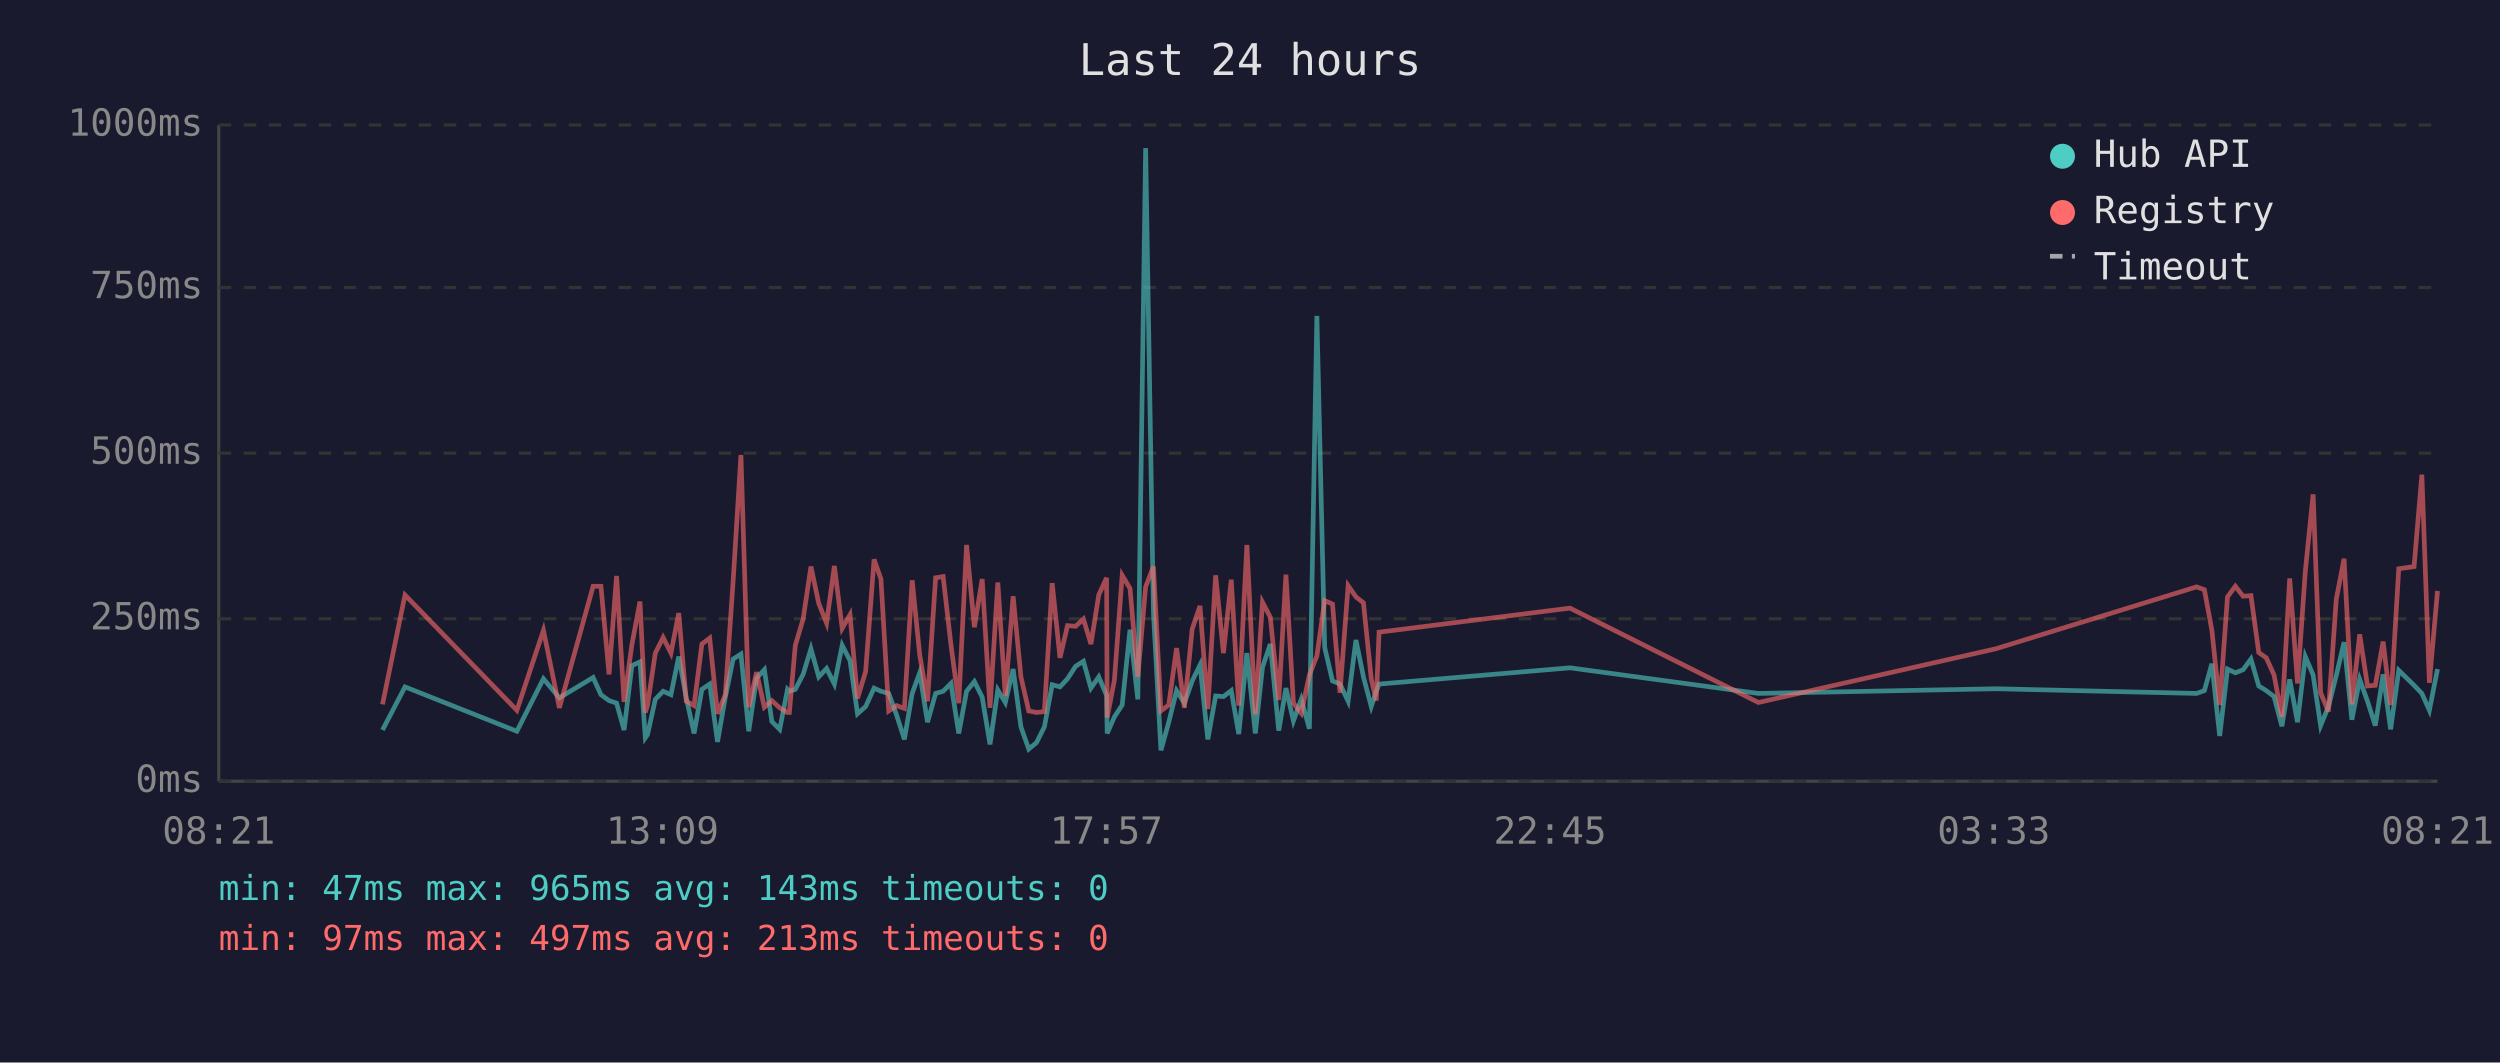
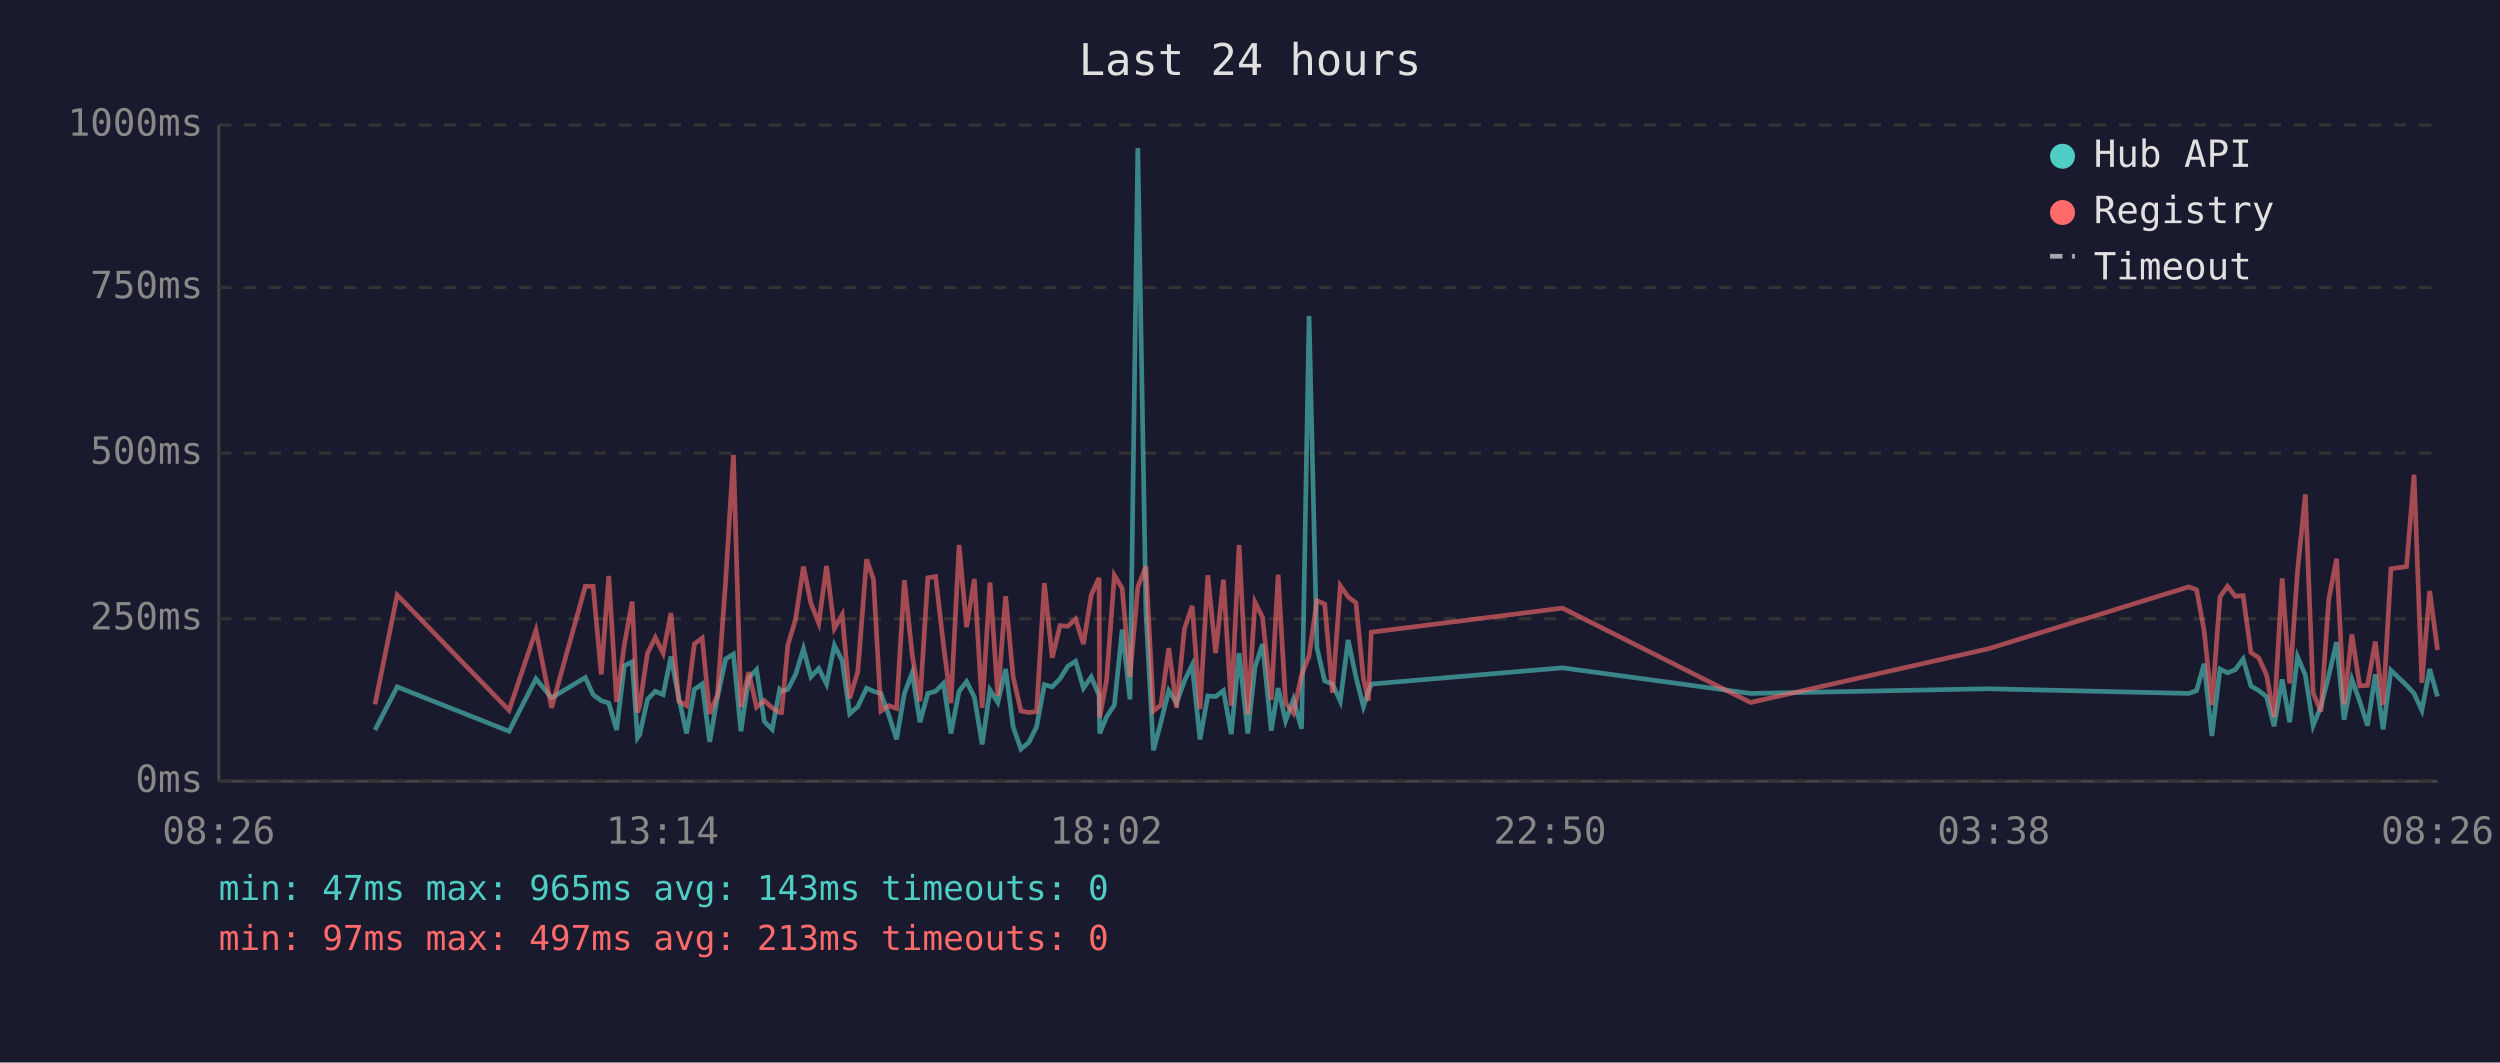
<svg xmlns="http://www.w3.org/2000/svg" viewBox="0 0 800 340" font-family="monospace" font-size="12">
  <rect width="800" height="340" fill="#1a1a2e" />
  <text x="400" y="24" fill="#e0e0e0" font-size="14" text-anchor="middle">Last 24 hours</text>
  <line x1="70" y1="40" x2="70" y2="250" stroke="#444" stroke-width="1" />
  <line x1="70" y1="250" x2="780" y2="250" stroke="#444" stroke-width="1" />
  <line x1="70" y1="250" x2="780" y2="250" stroke="#333" stroke-width="1" stroke-dasharray="4" />
  <text x="65" y="250" fill="#888" text-anchor="end" dominant-baseline="middle">0ms</text>
  <line x1="70" y1="198" x2="780" y2="198" stroke="#333" stroke-width="1" stroke-dasharray="4" />
  <text x="65" y="198" fill="#888" text-anchor="end" dominant-baseline="middle">250ms</text>
  <line x1="70" y1="145" x2="780" y2="145" stroke="#333" stroke-width="1" stroke-dasharray="4" />
  <text x="65" y="145" fill="#888" text-anchor="end" dominant-baseline="middle">500ms</text>
  <line x1="70" y1="92" x2="780" y2="92" stroke="#333" stroke-width="1" stroke-dasharray="4" />
  <text x="65" y="92" fill="#888" text-anchor="end" dominant-baseline="middle">750ms</text>
  <line x1="70" y1="40" x2="780" y2="40" stroke="#333" stroke-width="1" stroke-dasharray="4" />
  <text x="65" y="40" fill="#888" text-anchor="end" dominant-baseline="middle">1000ms</text>
-   <text x="70" y="270" fill="#888" text-anchor="middle">08:21</text>
-   <text x="212" y="270" fill="#888" text-anchor="middle">13:09</text>
-   <text x="354" y="270" fill="#888" text-anchor="middle">17:57</text>
-   <text x="496" y="270" fill="#888" text-anchor="middle">22:45</text>
-   <text x="638" y="270" fill="#888" text-anchor="middle">03:33</text>
-   <text x="780" y="270" fill="#888" text-anchor="middle">08:21</text>
-   <polyline points="122.4,233.6 129.6,219.8 165.4,234.0 173.9,217.2 179.0,223.3 189.8,216.8 192.3,222.3 194.9,224.2 197.3,225.0 199.7,233.6 202.2,213.0 204.8,211.8 206.5,236.1 207.2,235.1 209.7,223.8 212.2,221.2 214.7,222.3 217.2,210.1 219.6,223.3 222.1,234.7 224.6,220.6 227.1,218.9 229.6,237.4 232.1,223.1 234.6,210.9 237.1,209.3 239.6,234.0 242.1,217.0 244.6,214.3 247.0,230.9 249.5,233.4 252.0,220.6 252.6,221.2 254.5,220.6 257.0,215.8 259.5,207.6 262.0,216.6 264.5,213.9 267.0,218.9 269.5,206.5 272.0,211.4 274.4,228.4 277.0,226.1 279.7,220.2 281.9,221.2 284.4,221.9 286.9,228.8 289.4,236.6 291.9,221.9 294.3,215.3 296.8,231.1 299.4,221.9 301.8,221.2 304.3,218.7 306.8,234.7 309.3,221.2 311.8,218.1 314.3,223.1 316.8,238.2 319.3,220.8 321.7,224.8 324.2,214.1 326.7,232.6 329.2,239.7 331.7,237.6 334.2,232.6 336.7,219.1 339.2,219.8 341.6,217.2 344.2,213.2 346.7,211.6 349.1,220.2 351.6,216.6 354.1,222.5 354.3,234.7 356.6,229.4 359.1,225.6 361.6,201.5 364.1,223.8 366.6,47.4 369.1,196.0 371.5,240.1 374.0,231.1 376.5,221.0 379.0,225.0 381.5,217.9 384.0,212.8 386.5,236.6 389.0,222.7 391.5,222.9 394.0,221.0 396.4,234.9 399.0,209.0 401.7,234.7 404.0,213.5 406.5,206.1 409.2,233.8 411.5,220.2 413.9,230.7 416.4,223.8 419.0,233.2 421.4,101.1 423.9,207.2 426.4,217.9 428.8,218.9 431.4,224.4 433.9,204.8 436.3,216.6 438.8,226.1 440.4,221.2 441.3,218.9 502.4,213.7 562.7,221.9 638.7,220.4 702.9,221.9 705.4,221.0 707.8,212.4 710.3,235.5 712.8,214.1 715.3,215.3 717.8,214.3 720.3,210.9 722.8,219.5 725.2,221.0 727.7,222.9 730.2,232.4 732.7,217.4 735.2,231.1 737.7,210.1 740.2,216.0 742.6,232.2 745.1,226.1 747.6,216.2 750.1,205.5 752.6,230.3 755.1,217.4 757.6,224.4 760.1,232.2 762.6,215.8 765.0,233.4 767.6,214.5 772.5,219.3 775.0,221.9 777.4,227.3 780.0,214.1" fill="none" stroke="#4ecdc4" stroke-width="1.5" opacity="0.6" />
-   <polyline points="122.4,225.4 129.6,190.4 165.4,227.3 173.9,201.7 179.0,226.5 189.8,187.6 192.3,187.6 194.9,215.8 197.3,184.3 199.7,224.6 202.2,206.3 204.8,192.5 206.5,228.0 207.2,225.8 209.7,209.0 212.2,204.0 214.7,209.0 217.2,196.2 219.6,224.4 222.1,225.8 224.6,206.1 227.1,204.2 229.6,228.4 232.1,222.3 234.6,186.0 237.1,145.6 239.6,226.3 242.1,215.1 244.6,226.3 247.0,224.2 249.5,226.5 252.0,228.0 252.6,228.0 254.5,206.5 257.0,198.1 259.5,181.3 262.0,193.1 264.5,199.4 267.0,181.1 269.5,201.1 272.0,196.7 274.4,223.5 277.0,214.9 279.7,179.0 281.9,185.3 284.4,227.5 286.9,225.8 289.4,226.7 291.9,185.7 294.3,209.5 296.8,224.4 299.4,184.9 301.8,184.5 304.3,206.3 306.8,225.0 309.3,174.4 311.8,200.7 314.3,185.3 316.8,226.5 319.3,186.4 321.7,222.7 324.2,190.8 326.7,216.6 329.2,227.5 331.7,228.0 334.2,227.7 336.7,186.6 339.2,210.5 341.6,200.2 344.2,200.4 346.7,198.1 349.1,206.1 351.6,190.4 354.1,184.9 354.3,229.6 356.6,217.7 359.1,184.1 361.6,188.3 364.1,216.6 366.6,187.8 369.1,181.3 371.5,227.5 374.0,225.6 376.5,207.4 379.0,226.5 381.5,201.3 384.0,193.9 386.5,226.9 389.0,184.1 391.5,209.0 394.0,185.5 396.4,225.8 399.0,174.4 401.7,228.6 404.0,192.7 406.5,197.5 409.2,224.0 411.5,183.9 413.9,225.0 416.4,228.2 419.0,216.0 421.4,209.9 423.9,192.2 426.4,193.3 428.8,221.7 431.4,187.4 433.9,191.0 436.3,192.9 438.8,217.2 440.4,224.2 441.3,202.3 502.4,194.6 562.7,224.8 638.7,207.6 702.9,187.8 705.4,188.7 707.8,201.7 710.3,225.6 712.8,191.0 715.3,187.6 717.8,190.8 720.3,190.6 722.8,208.8 725.2,210.5 727.7,216.0 730.2,229.4 732.7,185.1 735.2,218.7 737.7,182.8 740.2,158.2 742.6,221.7 745.1,227.7 747.6,191.8 750.1,178.8 752.6,225.4 755.1,203.0 757.6,219.5 760.1,219.3 762.6,205.3 765.0,225.6 767.6,182.0 772.5,181.3 775.0,151.9 777.4,218.5 780.0,189.1" fill="none" stroke="#ff6b6b" stroke-width="1.5" opacity="0.6" />
+   <text x="70" y="270" fill="#888" text-anchor="middle">08:26</text>
+   <text x="212" y="270" fill="#888" text-anchor="middle">13:14</text>
+   <text x="354" y="270" fill="#888" text-anchor="middle">18:02</text>
+   <text x="496" y="270" fill="#888" text-anchor="middle">22:50</text>
+   <text x="638" y="270" fill="#888" text-anchor="middle">03:38</text>
+   <text x="780" y="270" fill="#888" text-anchor="middle">08:26</text>
+   <polyline points="120.0,233.6 127.1,219.8 162.9,234.0 171.5,217.2 176.5,223.3 187.3,216.8 189.8,222.3 192.4,224.2 194.8,225.0 197.3,233.6 199.8,213.0 202.3,211.8 204.0,236.1 204.7,235.1 207.2,223.8 209.7,221.2 212.2,222.3 214.7,210.1 217.2,223.3 219.7,234.7 222.2,220.6 224.7,218.9 227.1,237.4 229.6,223.1 232.2,210.9 234.7,209.3 237.1,234.0 239.6,217.0 242.1,214.3 244.6,230.9 247.1,233.4 249.5,220.6 250.1,221.2 252.1,220.6 254.6,215.8 257.1,207.6 259.5,216.6 262.0,213.9 264.5,218.9 267.0,206.5 269.5,211.4 271.9,228.4 274.5,226.1 277.3,220.2 279.5,221.2 281.9,221.9 284.4,228.8 286.9,236.6 289.4,221.9 291.9,215.3 294.4,231.1 296.9,221.9 299.4,221.2 301.9,218.7 304.3,234.7 306.9,221.2 309.3,218.1 311.8,223.1 314.3,238.2 316.8,220.8 319.3,224.8 321.8,214.1 324.2,232.6 326.7,239.7 329.2,237.6 331.7,232.6 334.2,219.1 336.7,219.8 339.2,217.2 341.7,213.2 344.2,211.6 346.7,220.2 349.2,216.6 351.7,222.5 351.9,234.7 354.1,229.4 356.6,225.6 359.1,201.5 361.6,223.8 364.1,47.4 366.7,196.0 369.1,240.1 371.5,231.1 374.0,221.0 376.5,225.0 379.0,217.9 381.5,212.8 384.0,236.6 386.5,222.7 389.0,222.9 391.5,221.0 394.0,234.9 396.5,209.0 399.3,234.7 401.6,213.5 404.0,206.1 406.8,233.8 409.0,220.2 411.4,230.7 413.9,223.8 416.5,233.2 418.9,101.1 421.4,207.2 423.9,217.9 426.4,218.9 428.9,224.4 431.4,204.8 433.9,216.6 436.3,226.1 437.9,221.2 438.8,218.9 500.0,213.7 560.2,221.9 636.3,220.4 700.4,221.9 702.9,221.0 705.3,212.4 707.8,235.5 710.4,214.1 712.8,215.3 715.3,214.3 717.8,210.9 720.3,219.5 722.8,221.0 725.3,222.9 727.7,232.4 730.3,217.4 732.7,231.1 735.2,210.1 737.7,216.0 740.2,232.2 742.7,226.1 745.2,216.2 747.7,205.5 750.1,230.3 752.6,217.4 755.1,224.4 757.6,232.2 760.1,215.8 762.6,233.4 765.1,214.5 770.1,219.3 772.5,221.9 775.0,227.3 777.5,214.1 780.0,222.9" fill="none" stroke="#4ecdc4" stroke-width="1.5" opacity="0.6" />
+   <polyline points="120.0,225.4 127.1,190.4 162.9,227.3 171.5,201.7 176.5,226.5 187.3,187.6 189.8,187.6 192.4,215.8 194.8,184.3 197.3,224.6 199.8,206.3 202.3,192.5 204.0,228.0 204.7,225.8 207.2,209.0 209.7,204.0 212.2,209.0 214.7,196.2 217.2,224.4 219.7,225.8 222.2,206.1 224.7,204.2 227.1,228.4 229.6,222.3 232.2,186.0 234.7,145.6 237.1,226.3 239.6,215.1 242.1,226.3 244.6,224.2 247.1,226.5 249.5,228.0 250.1,228.0 252.1,206.5 254.6,198.1 257.1,181.3 259.5,193.1 262.0,199.4 264.5,181.1 267.0,201.1 269.5,196.7 271.9,223.5 274.5,214.9 277.3,179.0 279.5,185.3 281.9,227.5 284.4,225.8 286.9,226.7 289.4,185.7 291.9,209.5 294.4,224.4 296.9,184.9 299.4,184.5 301.9,206.3 304.3,225.0 306.9,174.4 309.3,200.7 311.8,185.3 314.3,226.5 316.8,186.4 319.3,222.7 321.8,190.8 324.2,216.6 326.7,227.5 329.2,228.0 331.7,227.7 334.2,186.6 336.7,210.5 339.2,200.2 341.7,200.4 344.2,198.1 346.7,206.1 349.2,190.4 351.7,184.9 351.9,229.6 354.1,217.7 356.6,184.1 359.1,188.3 361.6,216.6 364.1,187.8 366.7,181.3 369.1,227.5 371.5,225.6 374.0,207.4 376.5,226.5 379.0,201.3 381.5,193.9 384.0,226.9 386.5,184.1 389.0,209.0 391.5,185.5 394.0,225.8 396.5,174.4 399.3,228.6 401.6,192.7 404.0,197.5 406.8,224.0 409.0,183.9 411.4,225.0 413.9,228.2 416.5,216.0 418.9,209.9 421.4,192.2 423.9,193.3 426.4,221.7 428.9,187.4 431.4,191.0 433.9,192.9 436.3,217.2 437.9,224.2 438.8,202.3 500.0,194.6 560.2,224.8 636.3,207.6 700.4,187.8 702.9,188.7 705.3,201.7 707.8,225.6 710.4,191.0 712.8,187.6 715.3,190.8 717.8,190.6 720.3,208.8 722.8,210.5 725.3,216.0 727.7,229.4 730.3,185.1 732.7,218.7 735.2,182.8 737.7,158.2 740.2,221.7 742.7,227.7 745.2,191.8 747.7,178.8 750.1,225.4 752.6,203.0 755.1,219.5 757.6,219.3 760.1,205.3 762.6,225.6 765.1,182.0 770.1,181.3 772.5,151.9 775.0,218.5 777.5,189.1 780.0,208.0" fill="none" stroke="#ff6b6b" stroke-width="1.5" opacity="0.6" />
  <circle cx="660" cy="50" r="4" fill="#4ecdc4" />
  <text x="670" y="50" fill="#e0e0e0" dominant-baseline="middle">Hub API</text>
  <circle cx="660" cy="68" r="4" fill="#ff6b6b" />
  <text x="670" y="68" fill="#e0e0e0" dominant-baseline="middle">Registry</text>
  <line x1="656" y1="82" x2="664" y2="82" stroke="#e0e0e0" stroke-width="1.5" stroke-dasharray="4,3" opacity="0.7" />
  <text x="670" y="86" fill="#e0e0e0" dominant-baseline="middle">Timeout</text>
  <text x="70" y="288" fill="#4ecdc4" font-size="11">min: 47ms  max: 965ms  avg: 143ms  timeouts: 0</text>
  <text x="70" y="304" fill="#ff6b6b" font-size="11">min: 97ms  max: 497ms  avg: 213ms  timeouts: 0</text>
</svg>
